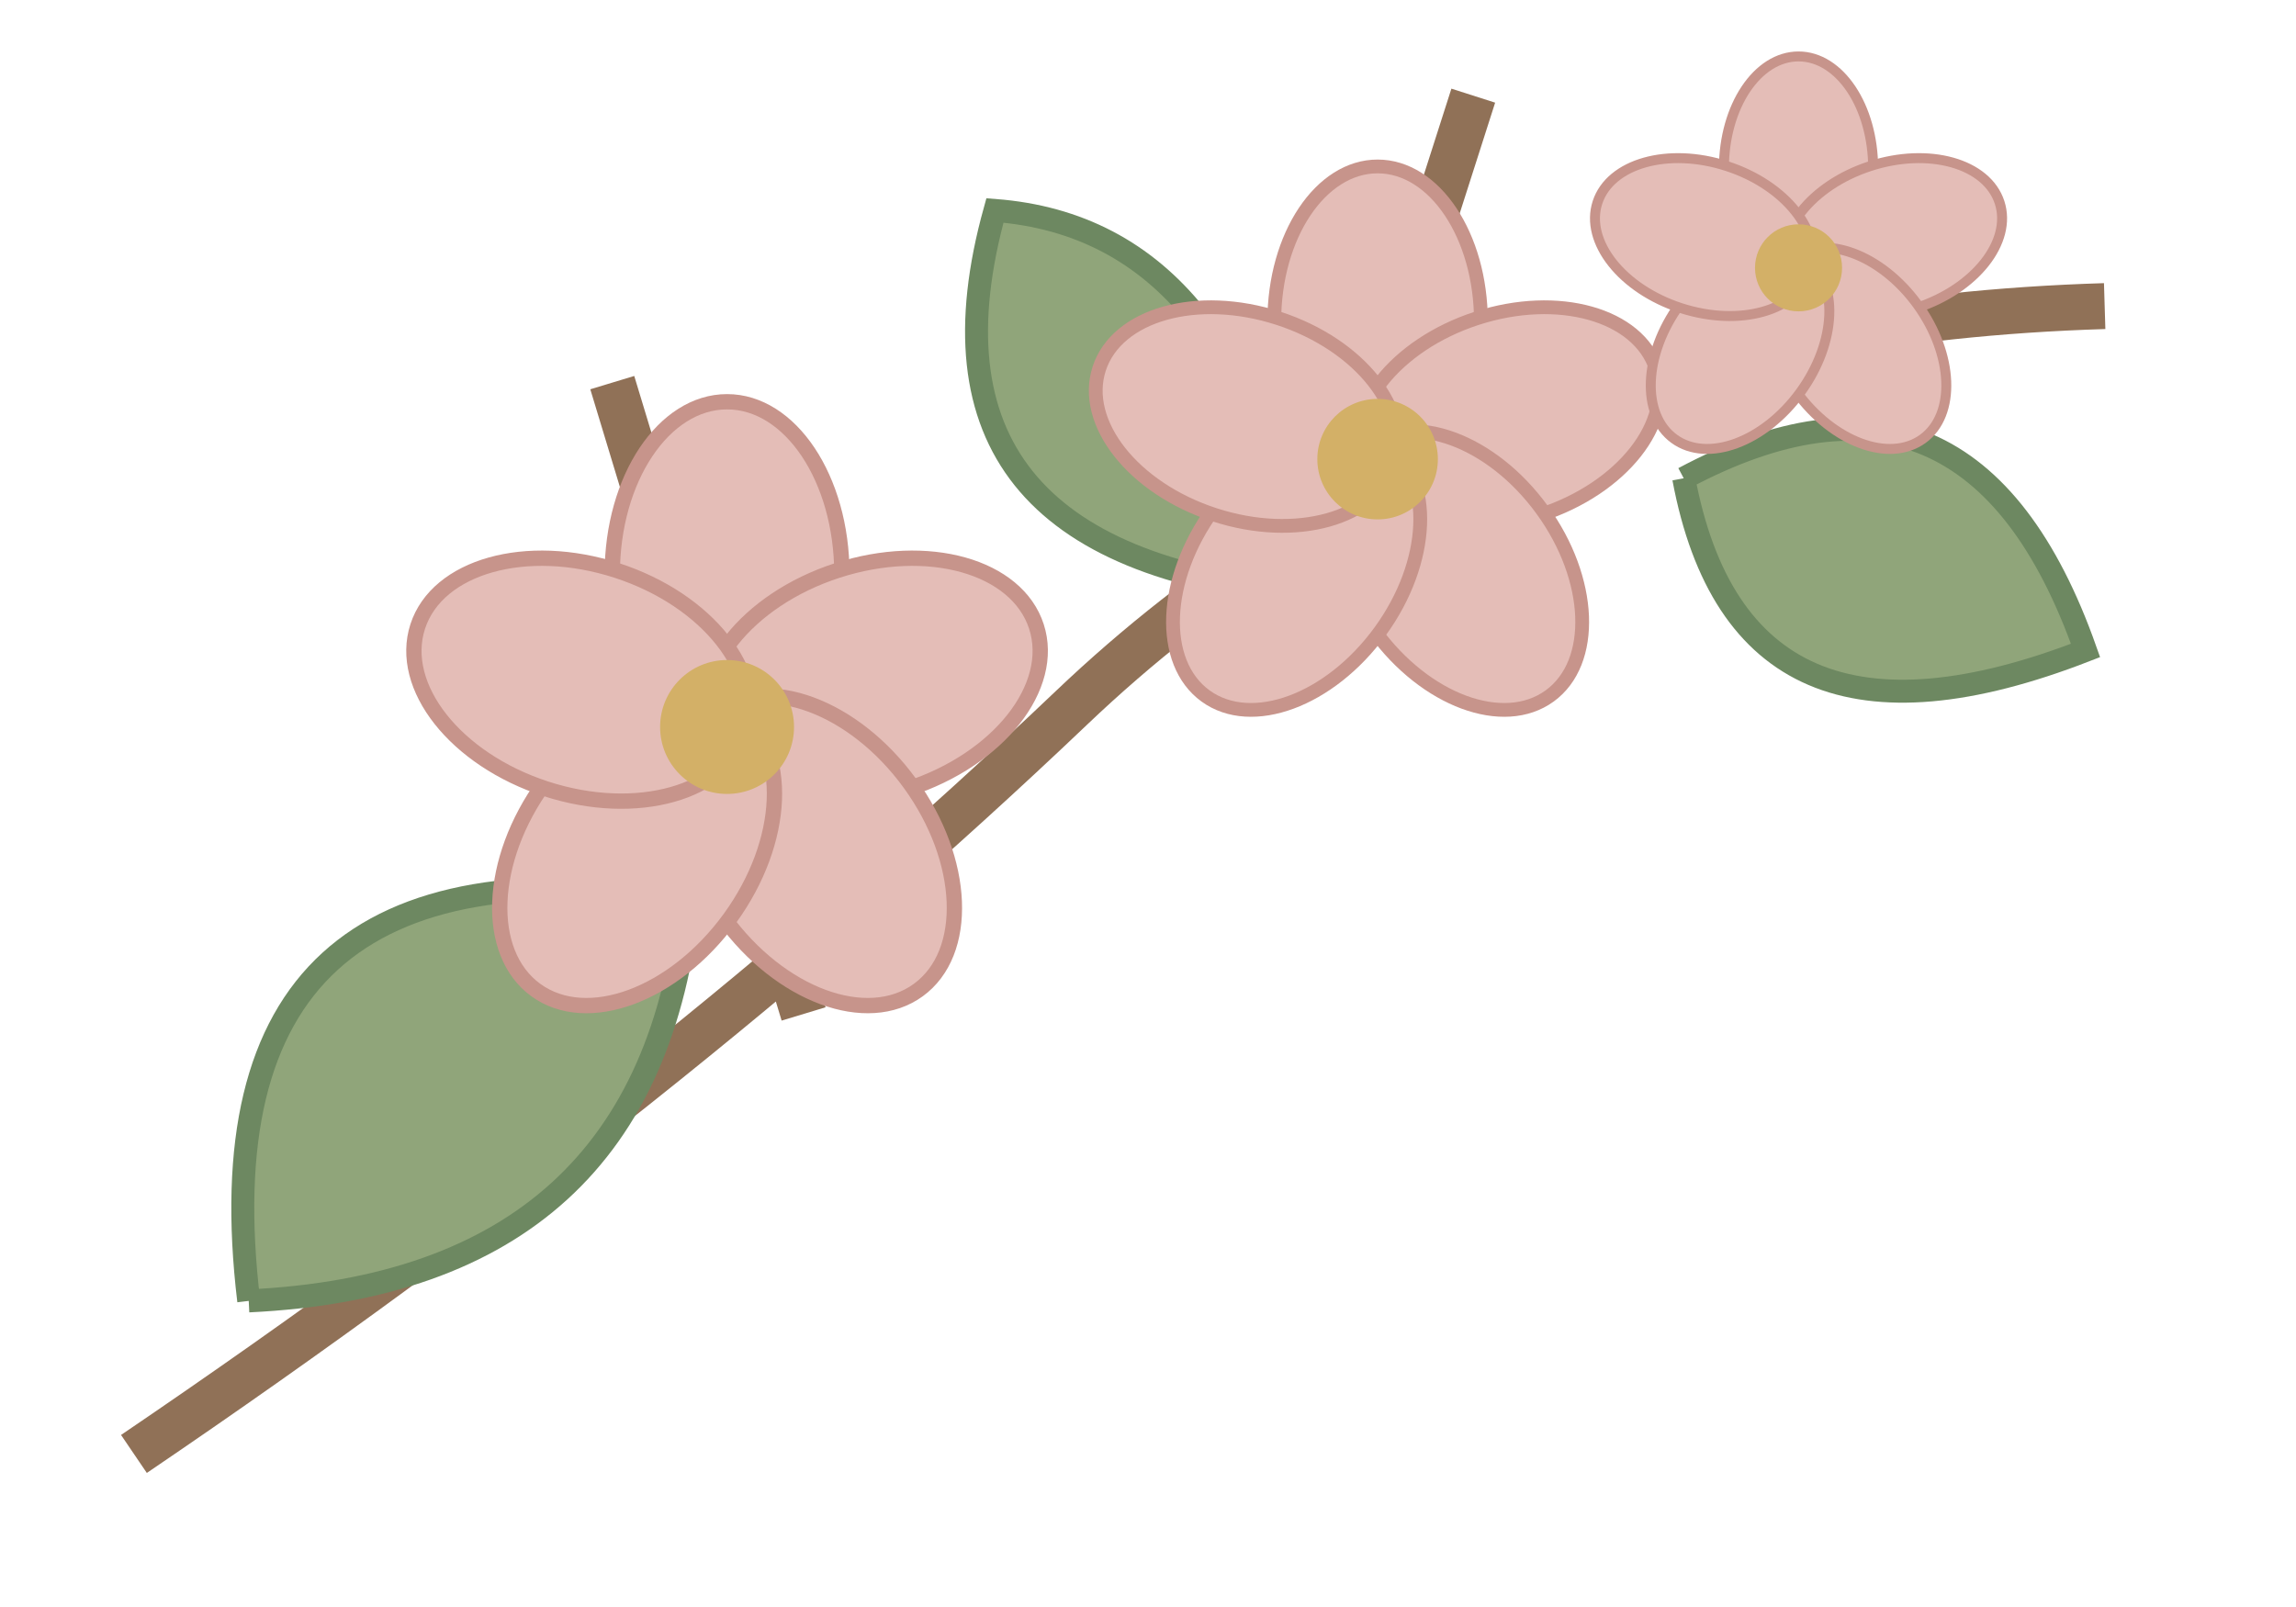
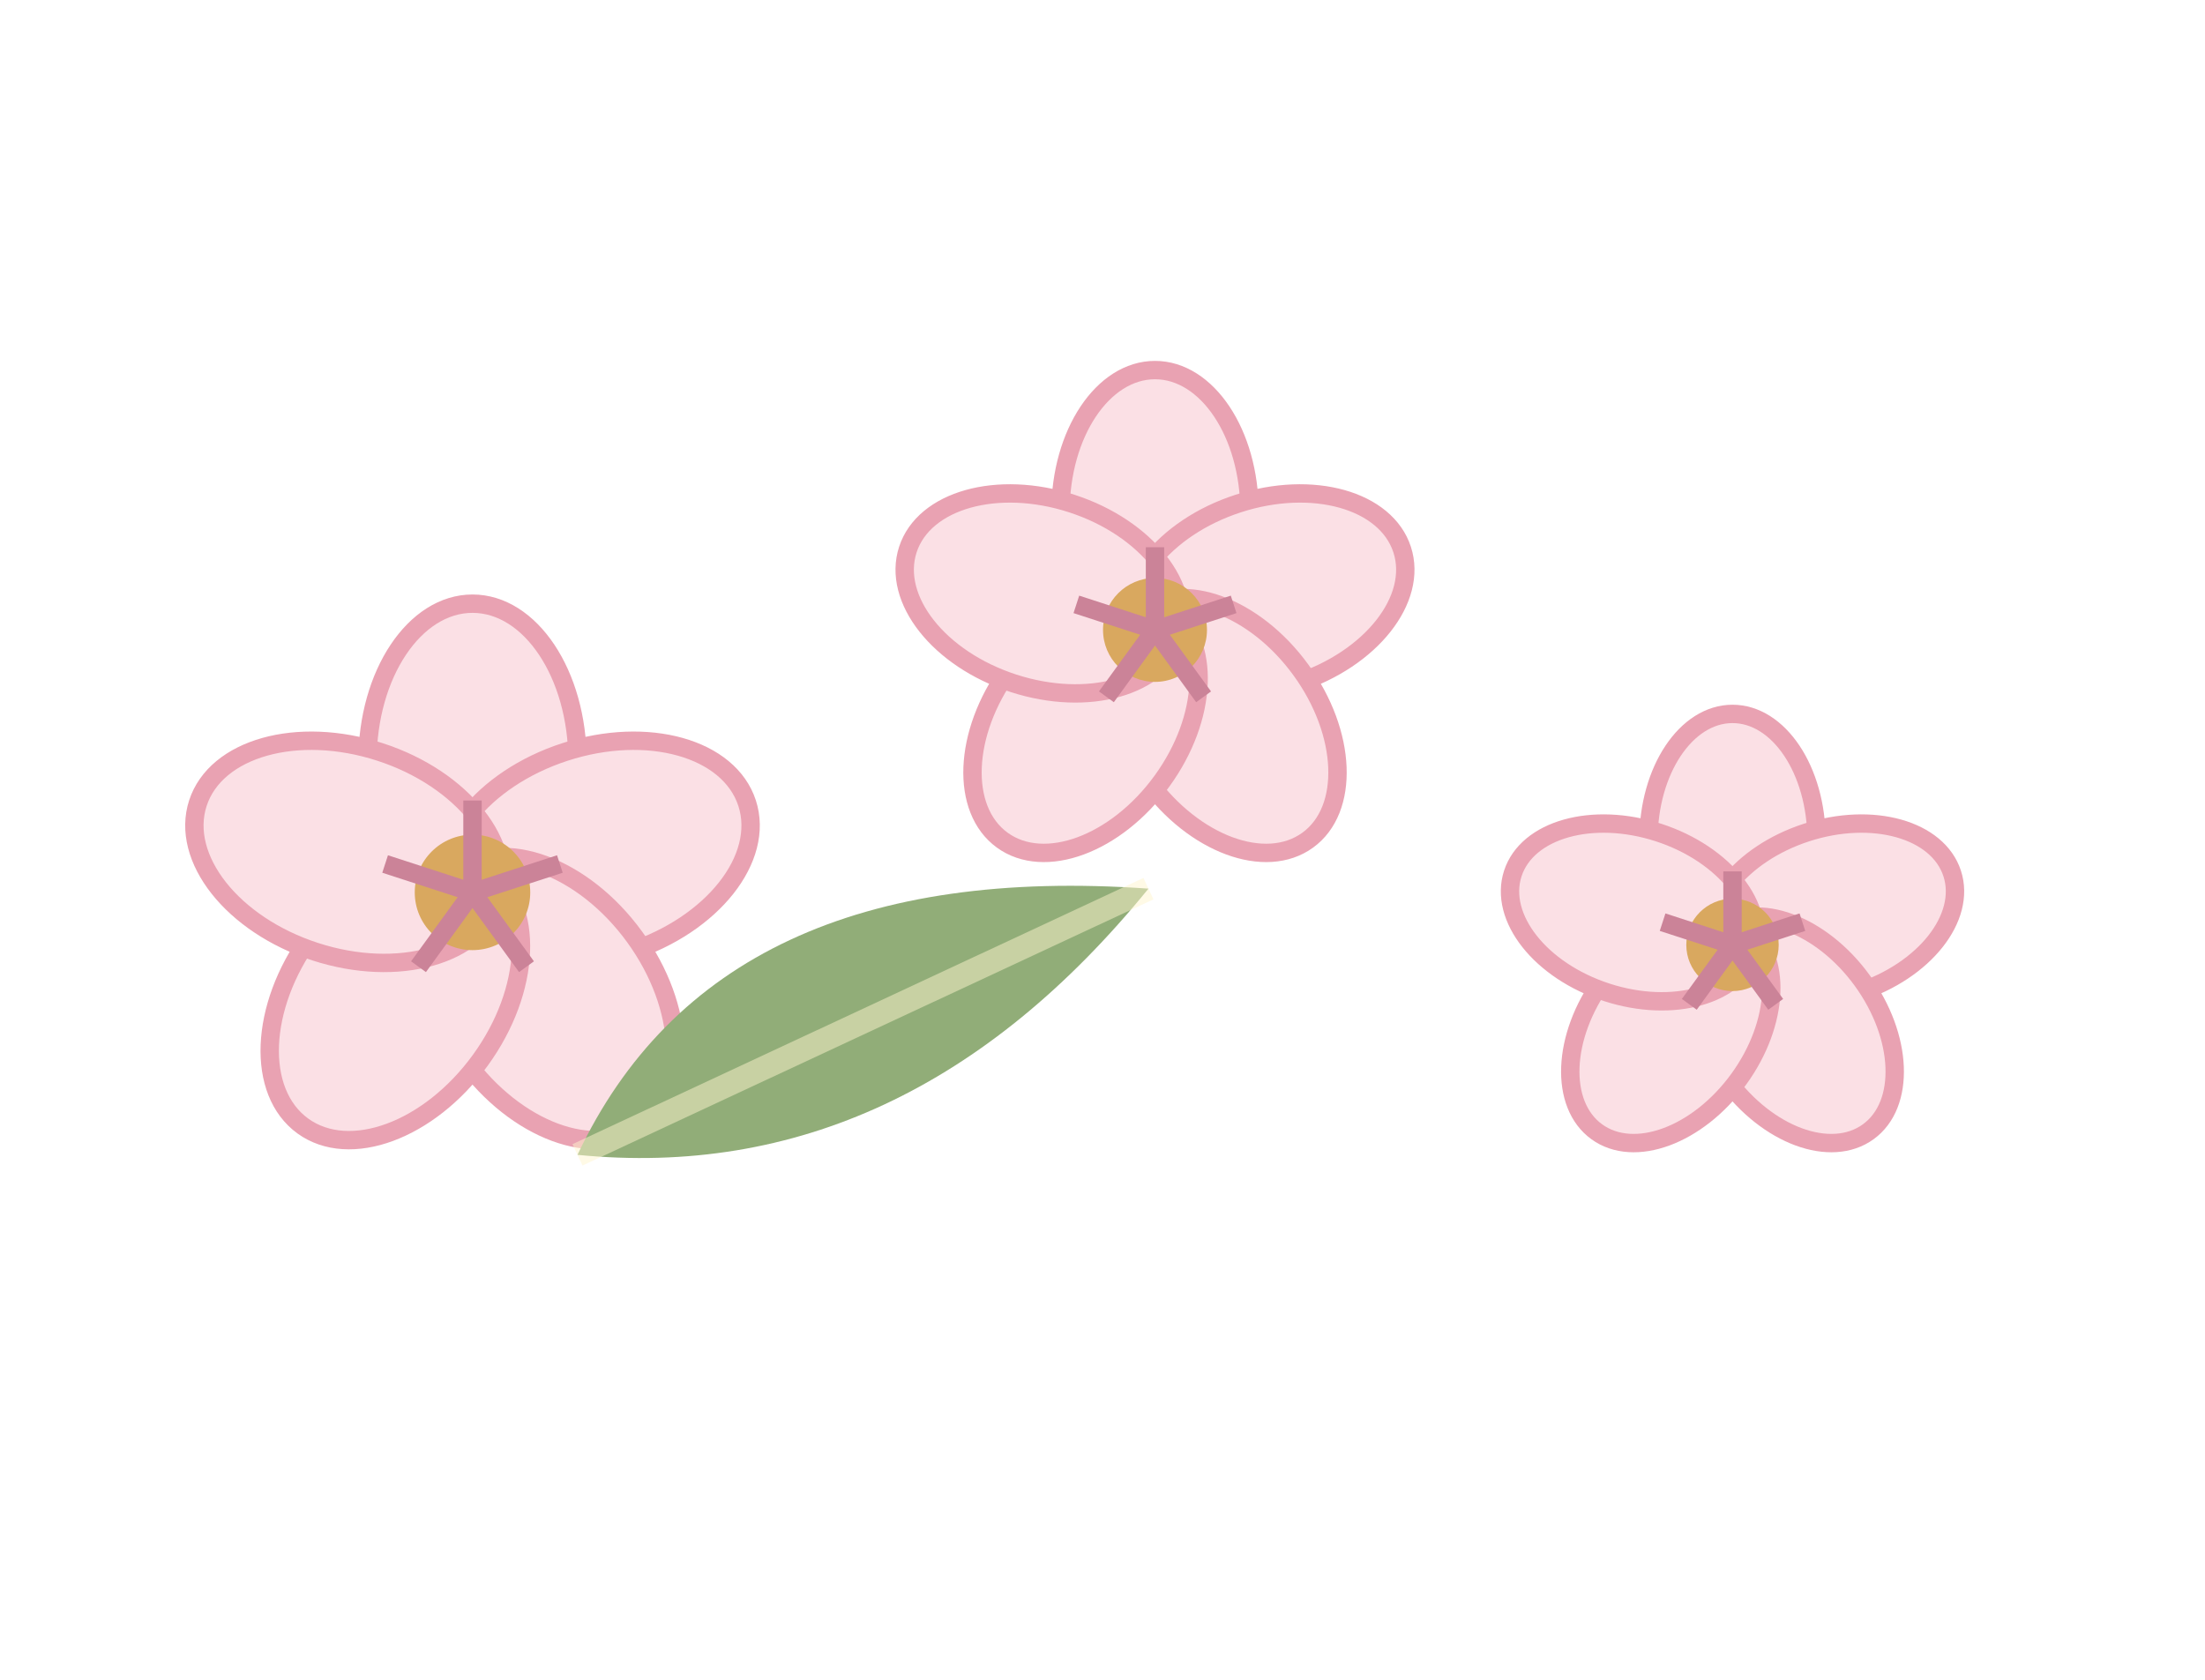
- <svg xmlns="http://www.w3.org/2000/svg" width="120" height="84" viewBox="0 0 120 84">
-   <path d="M7 76Q35 57 56 37T110 16M42 53L32 20M69 30L77 5" fill="none" stroke="#907157" stroke-width="2.4" />
-   <path d="M13 68Q10 43 36 47Q34 67 13 68M68 31Q65 12 52 11Q47 29 68 31M88 25Q91 41 109 34Q103 17 88 25" fill="#90a57a" stroke="#6d8861" stroke-width="1.2" />
-   <g transform="translate(38 38) scale(1)" fill="#e4bdb7" stroke="#c7948b" stroke-width=".8">
-     <ellipse cy="-8" rx="6" ry="9" />
-     <ellipse cy="-8" rx="6" ry="9" transform="rotate(72)" />
-     <ellipse cy="-8" rx="6" ry="9" transform="rotate(144)" />
-     <ellipse cy="-8" rx="6" ry="9" transform="rotate(216)" />
-     <ellipse cy="-8" rx="6" ry="9" transform="rotate(288)" />
-     <circle r="3.5" fill="#d3b067" stroke="none" />
+ <svg xmlns="http://www.w3.org/2000/svg" width="42" height="32" viewBox="0 0 42 32">
+   <g transform="translate(9 17)">
+     <ellipse cy="-2.5" rx="2" ry="3" transform="rotate(0)" fill="#FBE0E5" stroke="#E9A2B2" stroke-width=".35" />
+     <ellipse cy="-2.5" rx="2" ry="3" transform="rotate(72)" fill="#FBE0E5" stroke="#E9A2B2" stroke-width=".35" />
+     <ellipse cy="-2.5" rx="2" ry="3" transform="rotate(144)" fill="#FBE0E5" stroke="#E9A2B2" stroke-width=".35" />
+     <ellipse cy="-2.5" rx="2" ry="3" transform="rotate(216)" fill="#FBE0E5" stroke="#E9A2B2" stroke-width=".35" />
+     <ellipse cy="-2.5" rx="2" ry="3" transform="rotate(288)" fill="#FBE0E5" stroke="#E9A2B2" stroke-width=".35" />
+     <circle r="1.1" fill="#D9A85F" />
+     <path d="M0 0v-1.75" transform="rotate(0)" stroke="#CB8398" stroke-width=".35" />
+     <path d="M0 0v-1.75" transform="rotate(72)" stroke="#CB8398" stroke-width=".35" />
+     <path d="M0 0v-1.75" transform="rotate(144)" stroke="#CB8398" stroke-width=".35" />
+     <path d="M0 0v-1.75" transform="rotate(216)" stroke="#CB8398" stroke-width=".35" />
+     <path d="M0 0v-1.75" transform="rotate(288)" stroke="#CB8398" stroke-width=".35" />
  </g>
-   <g transform="translate(72 24) scale(0.9)" fill="#e4bdb7" stroke="#c7948b" stroke-width=".8">
-     <ellipse cy="-8" rx="6" ry="9" />
-     <ellipse cy="-8" rx="6" ry="9" transform="rotate(72)" />
-     <ellipse cy="-8" rx="6" ry="9" transform="rotate(144)" />
-     <ellipse cy="-8" rx="6" ry="9" transform="rotate(216)" />
-     <ellipse cy="-8" rx="6" ry="9" transform="rotate(288)" />
-     <circle r="3.5" fill="#d3b067" stroke="none" />
+   <g transform="translate(22 12)">
+     <ellipse cy="-2.25" rx="1.8" ry="2.7" transform="rotate(0)" fill="#FBE0E5" stroke="#E9A2B2" stroke-width=".35" />
+     <ellipse cy="-2.25" rx="1.8" ry="2.7" transform="rotate(72)" fill="#FBE0E5" stroke="#E9A2B2" stroke-width=".35" />
+     <ellipse cy="-2.25" rx="1.8" ry="2.7" transform="rotate(144)" fill="#FBE0E5" stroke="#E9A2B2" stroke-width=".35" />
+     <ellipse cy="-2.25" rx="1.8" ry="2.7" transform="rotate(216)" fill="#FBE0E5" stroke="#E9A2B2" stroke-width=".35" />
+     <ellipse cy="-2.25" rx="1.8" ry="2.7" transform="rotate(288)" fill="#FBE0E5" stroke="#E9A2B2" stroke-width=".35" />
+     <circle r="0.99" fill="#D9A85F" />
+     <path d="M0 0v-1.575" transform="rotate(0)" stroke="#CB8398" stroke-width=".35" />
+     <path d="M0 0v-1.575" transform="rotate(72)" stroke="#CB8398" stroke-width=".35" />
+     <path d="M0 0v-1.575" transform="rotate(144)" stroke="#CB8398" stroke-width=".35" />
+     <path d="M0 0v-1.575" transform="rotate(216)" stroke="#CB8398" stroke-width=".35" />
+     <path d="M0 0v-1.575" transform="rotate(288)" stroke="#CB8398" stroke-width=".35" />
  </g>
-   <g transform="translate(94 14) scale(0.65)" fill="#e4bdb7" stroke="#c7948b" stroke-width=".8">
-     <ellipse cy="-8" rx="6" ry="9" />
-     <ellipse cy="-8" rx="6" ry="9" transform="rotate(72)" />
-     <ellipse cy="-8" rx="6" ry="9" transform="rotate(144)" />
-     <ellipse cy="-8" rx="6" ry="9" transform="rotate(216)" />
-     <ellipse cy="-8" rx="6" ry="9" transform="rotate(288)" />
-     <circle r="3.5" fill="#d3b067" stroke="none" />
+   <g transform="translate(33 18)">
+     <ellipse cy="-2" rx="1.6" ry="2.4" transform="rotate(0)" fill="#FBE0E5" stroke="#E9A2B2" stroke-width=".35" />
+     <ellipse cy="-2" rx="1.6" ry="2.4" transform="rotate(72)" fill="#FBE0E5" stroke="#E9A2B2" stroke-width=".35" />
+     <ellipse cy="-2" rx="1.6" ry="2.4" transform="rotate(144)" fill="#FBE0E5" stroke="#E9A2B2" stroke-width=".35" />
+     <ellipse cy="-2" rx="1.6" ry="2.4" transform="rotate(216)" fill="#FBE0E5" stroke="#E9A2B2" stroke-width=".35" />
+     <ellipse cy="-2" rx="1.6" ry="2.4" transform="rotate(288)" fill="#FBE0E5" stroke="#E9A2B2" stroke-width=".35" />
+     <circle r="0.88" fill="#D9A85F" />
+     <path d="M0 0v-1.4" transform="rotate(0)" stroke="#CB8398" stroke-width=".35" />
+     <path d="M0 0v-1.4" transform="rotate(72)" stroke="#CB8398" stroke-width=".35" />
+     <path d="M0 0v-1.4" transform="rotate(144)" stroke="#CB8398" stroke-width=".35" />
+     <path d="M0 0v-1.4" transform="rotate(216)" stroke="#CB8398" stroke-width=".35" />
+     <path d="M0 0v-1.4" transform="rotate(288)" stroke="#CB8398" stroke-width=".35" />
+   </g>
+   <g transform="translate(11 22) rotate(-25)">
+     <path d="M0 0Q4.8 -4 12 0Q5.4 3.2 0 0Z" fill="#91AD78" />
+     <path d="M0 0L12 0" stroke="#fff5ce" stroke-width=".45" opacity=".5" />
  </g>
</svg>
